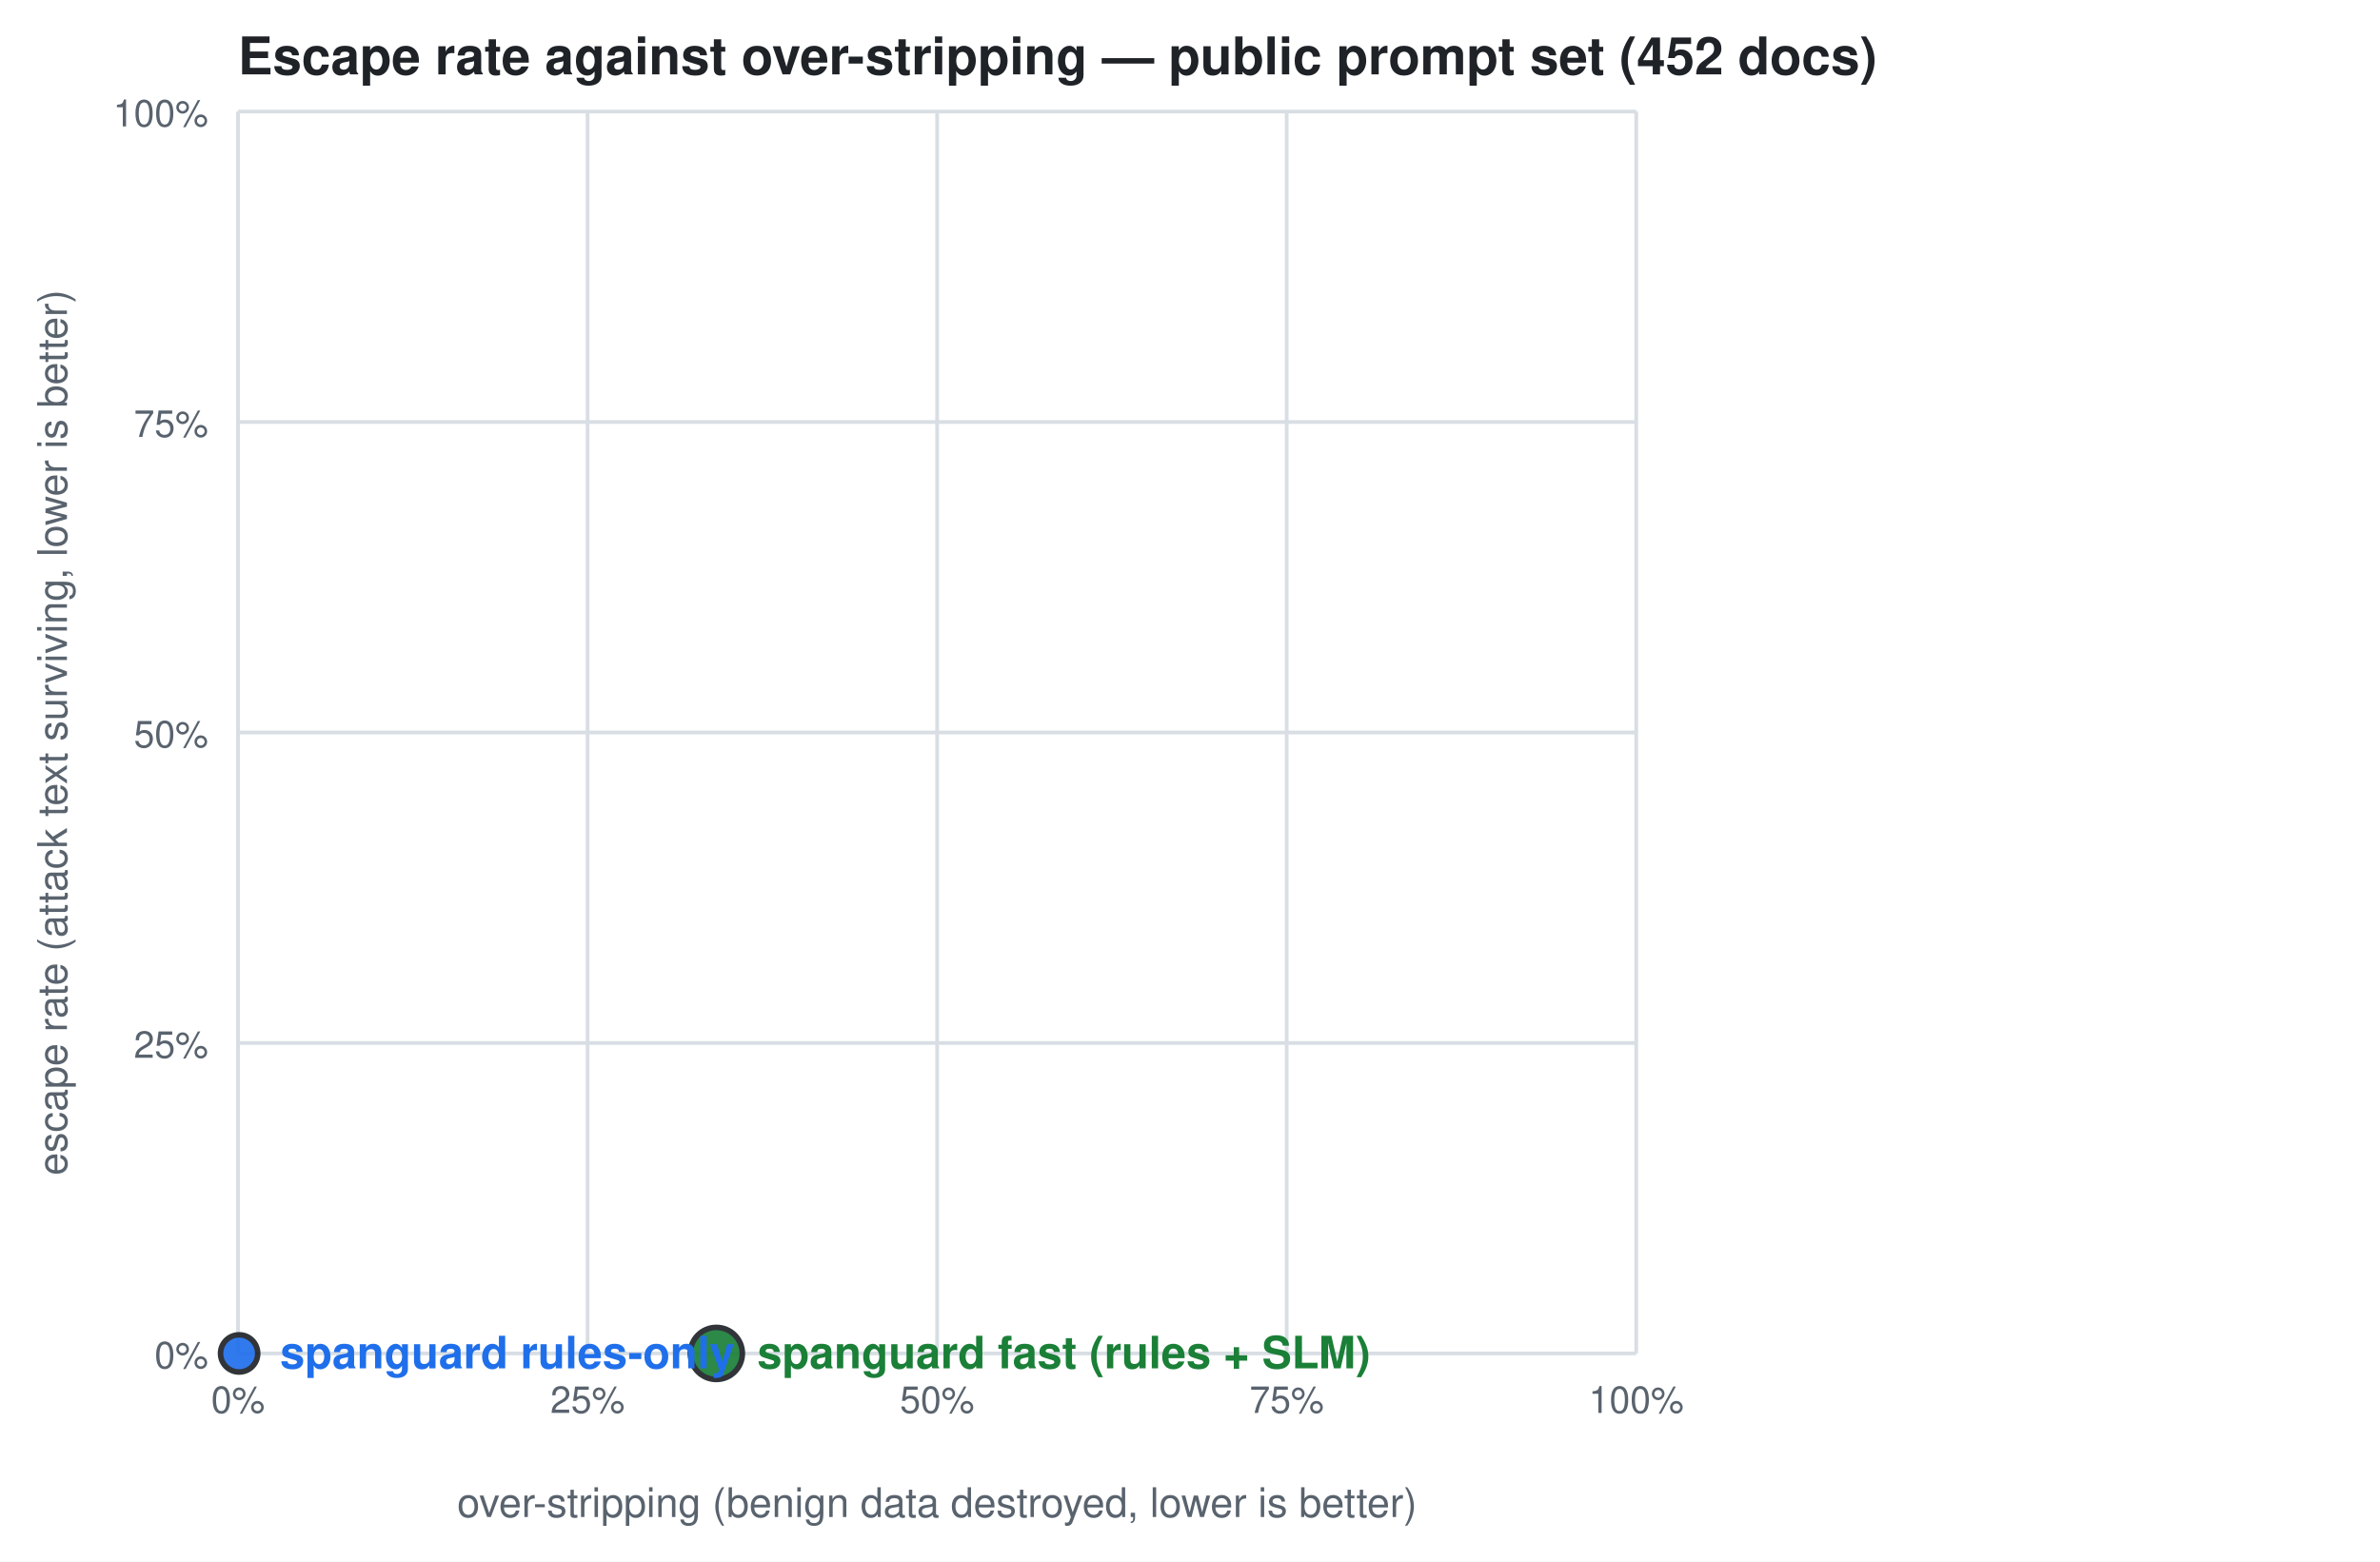
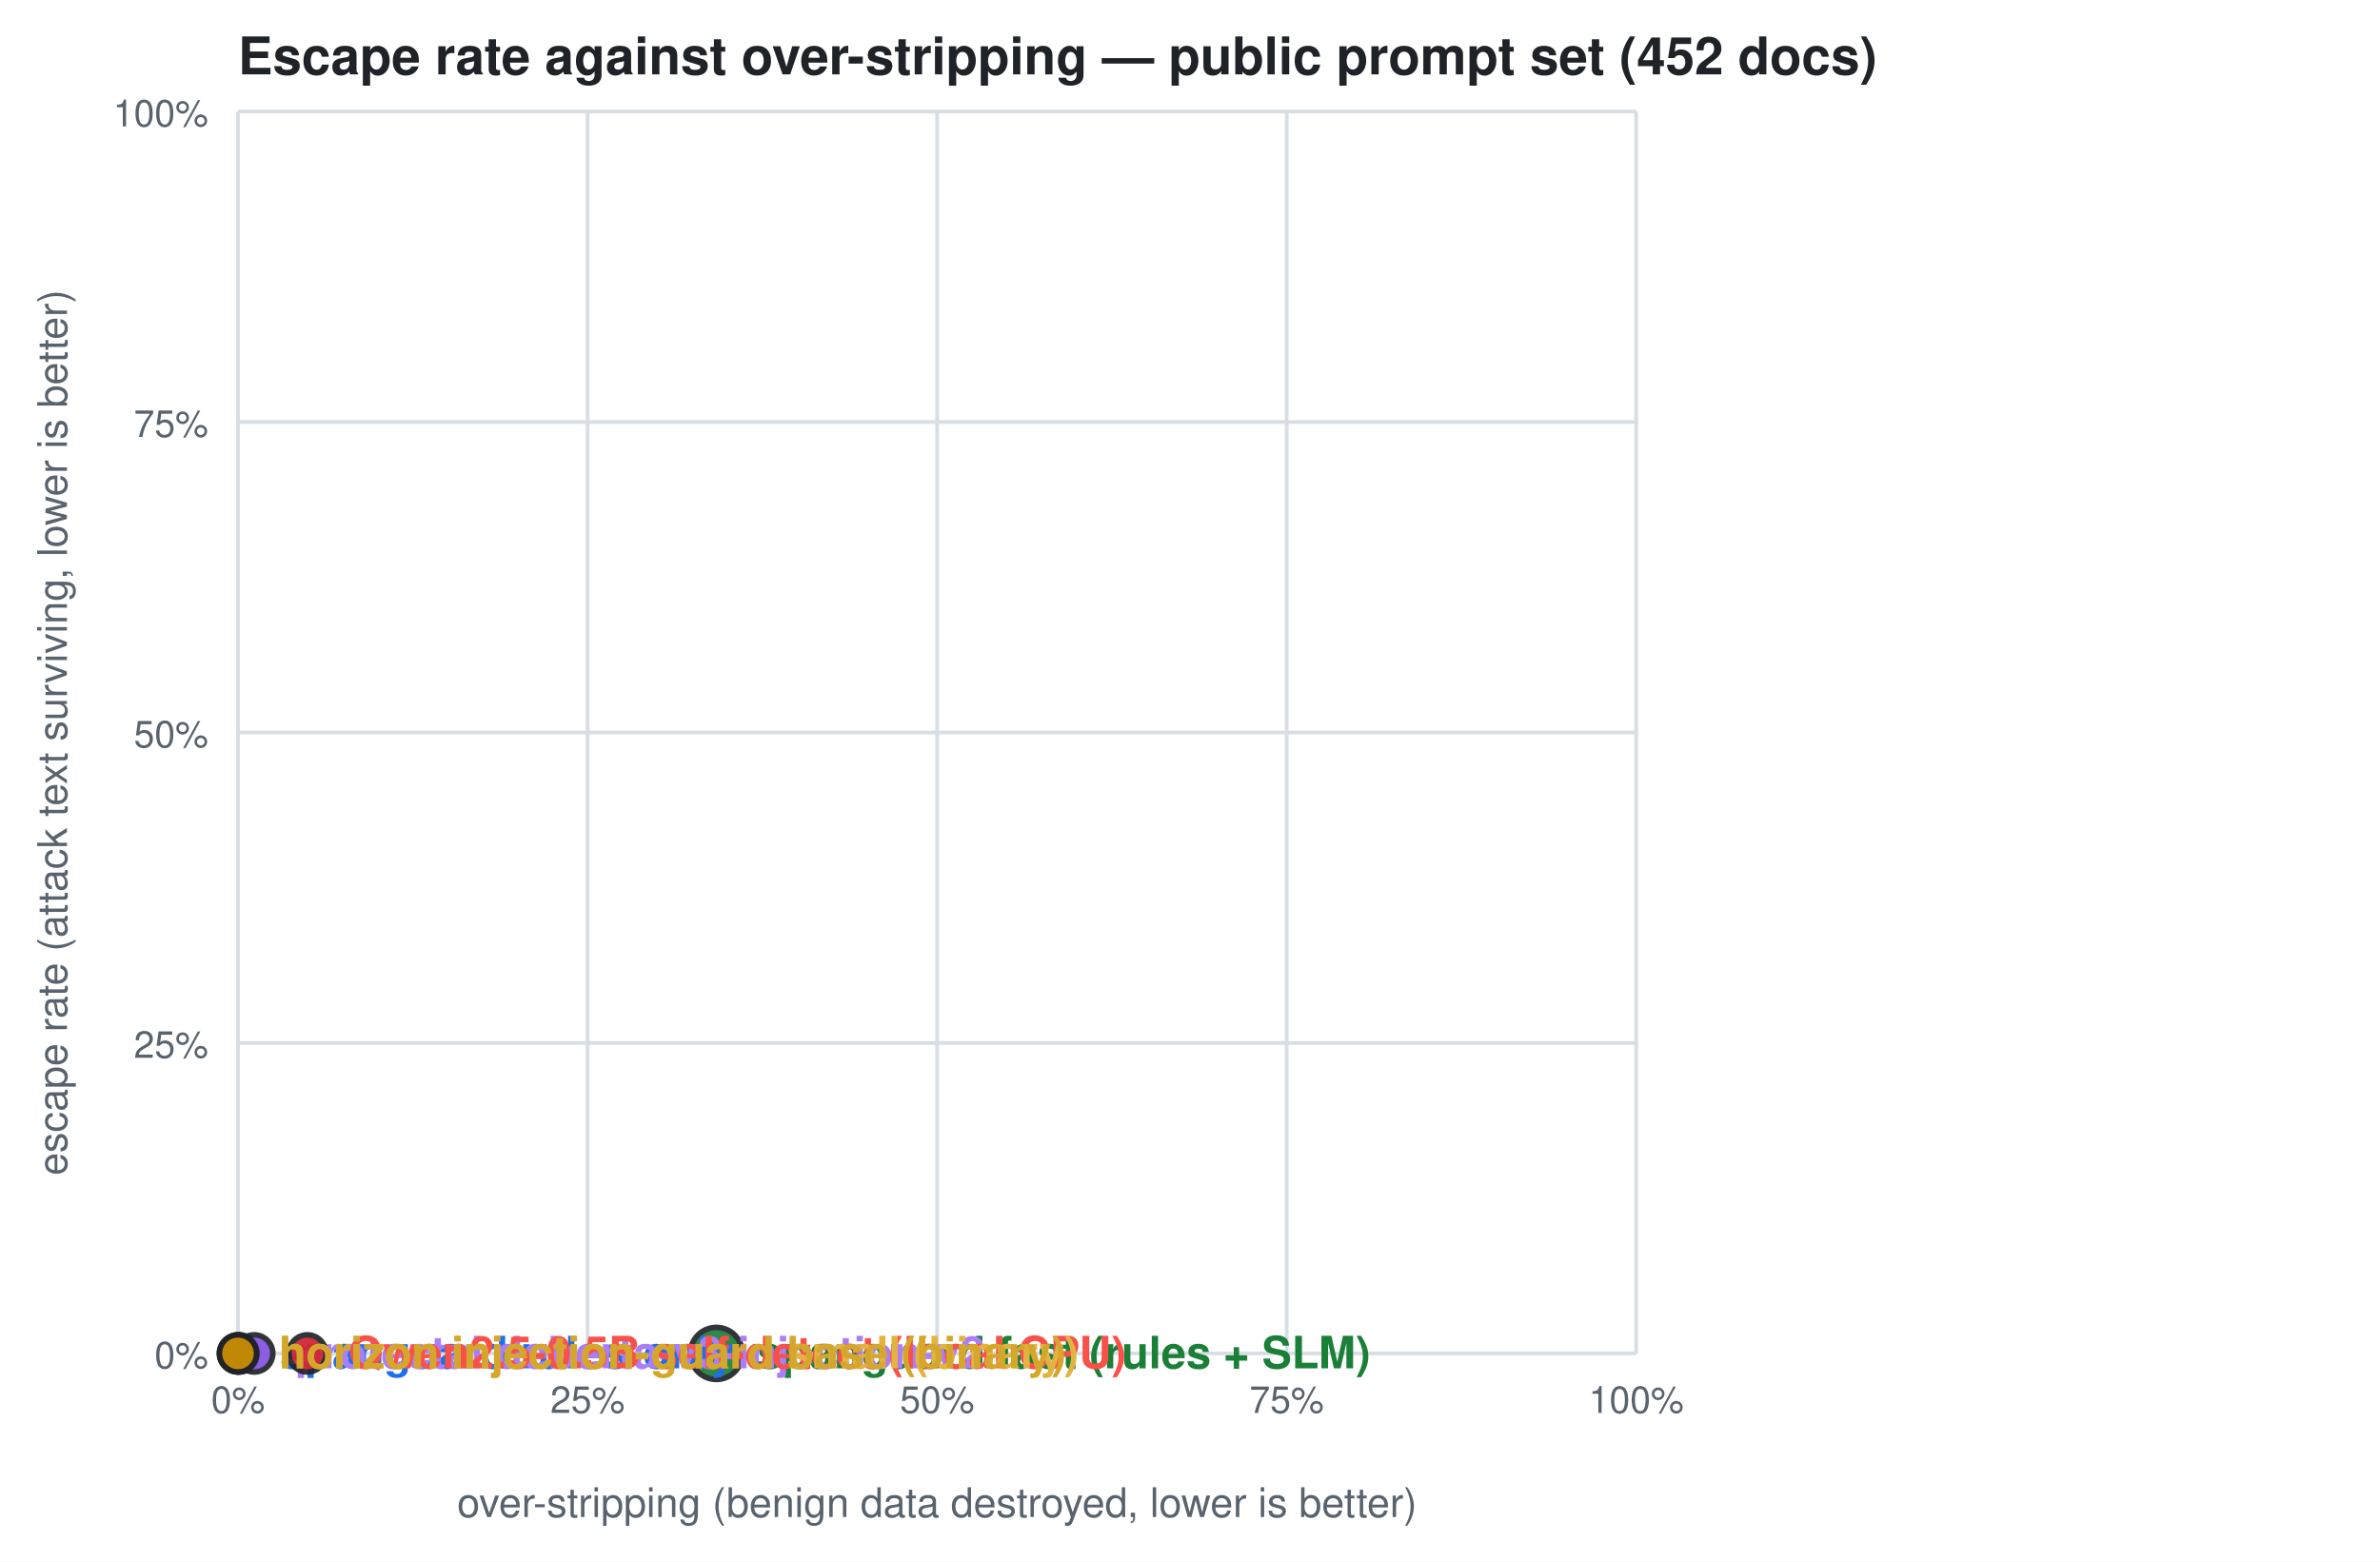
<svg xmlns="http://www.w3.org/2000/svg" width="640" height="420" viewBox="0 0 640 420" font-family="ui-sans-serif,system-ui,'Segoe UI',Helvetica,Arial,sans-serif">
  <rect width="640" height="420" fill="#ffffff" />
  <text x="64" y="20" font-size="14" fill="#1f2328" text-anchor="start" font-weight="600" font-family="ui-sans-serif,system-ui,'Segoe UI',Helvetica,Arial,sans-serif" opacity="1.0">Escape rate against over-stripping — public prompt set (452 docs)</text>
  <text x="252.0" y="408" font-size="11" fill="#59636e" text-anchor="middle" font-weight="normal" font-family="ui-sans-serif,system-ui,'Segoe UI',Helvetica,Arial,sans-serif" opacity="1.0">over-stripping (benign data destroyed, lower is better)</text>
  <g transform="rotate(-90 18 197.0)">
    <text x="18" y="197.0" font-size="11" fill="#59636e" text-anchor="middle" font-weight="normal" font-family="ui-sans-serif,system-ui,'Segoe UI',Helvetica,Arial,sans-serif" opacity="1.0">escape rate (attack text surviving, lower is better)</text>
  </g>
  <line x1="64.0" y1="30" x2="64.0" y2="364" stroke="#d8dee4" stroke-width="1" />
  <text x="64.0" y="380" font-size="10" fill="#59636e" text-anchor="middle" font-weight="normal" font-family="ui-sans-serif,system-ui,'Segoe UI',Helvetica,Arial,sans-serif" opacity="1.0">0%</text>
  <line x1="64" y1="30.0" x2="440" y2="30.0" stroke="#d8dee4" stroke-width="1" />
  <text x="56" y="34.0" font-size="10" fill="#59636e" text-anchor="end" font-weight="normal" font-family="ui-sans-serif,system-ui,'Segoe UI',Helvetica,Arial,sans-serif" opacity="1.0">100%</text>
  <line x1="158.0" y1="30" x2="158.0" y2="364" stroke="#d8dee4" stroke-width="1" />
  <text x="158.0" y="380" font-size="10" fill="#59636e" text-anchor="middle" font-weight="normal" font-family="ui-sans-serif,system-ui,'Segoe UI',Helvetica,Arial,sans-serif" opacity="1.0">25%</text>
  <line x1="64" y1="113.5" x2="440" y2="113.5" stroke="#d8dee4" stroke-width="1" />
  <text x="56" y="117.5" font-size="10" fill="#59636e" text-anchor="end" font-weight="normal" font-family="ui-sans-serif,system-ui,'Segoe UI',Helvetica,Arial,sans-serif" opacity="1.0">75%</text>
  <line x1="252.0" y1="30" x2="252.0" y2="364" stroke="#d8dee4" stroke-width="1" />
  <text x="252.0" y="380" font-size="10" fill="#59636e" text-anchor="middle" font-weight="normal" font-family="ui-sans-serif,system-ui,'Segoe UI',Helvetica,Arial,sans-serif" opacity="1.0">50%</text>
  <line x1="64" y1="197.0" x2="440" y2="197.0" stroke="#d8dee4" stroke-width="1" />
  <text x="56" y="201.0" font-size="10" fill="#59636e" text-anchor="end" font-weight="normal" font-family="ui-sans-serif,system-ui,'Segoe UI',Helvetica,Arial,sans-serif" opacity="1.0">50%</text>
  <line x1="346.0" y1="30" x2="346.0" y2="364" stroke="#d8dee4" stroke-width="1" />
  <text x="346.0" y="380" font-size="10" fill="#59636e" text-anchor="middle" font-weight="normal" font-family="ui-sans-serif,system-ui,'Segoe UI',Helvetica,Arial,sans-serif" opacity="1.0">75%</text>
  <line x1="64" y1="280.5" x2="440" y2="280.5" stroke="#d8dee4" stroke-width="1" />
  <text x="56" y="284.5" font-size="10" fill="#59636e" text-anchor="end" font-weight="normal" font-family="ui-sans-serif,system-ui,'Segoe UI',Helvetica,Arial,sans-serif" opacity="1.0">25%</text>
  <line x1="440.0" y1="30" x2="440.0" y2="364" stroke="#d8dee4" stroke-width="1" />
  <text x="440.0" y="380" font-size="10" fill="#59636e" text-anchor="middle" font-weight="normal" font-family="ui-sans-serif,system-ui,'Segoe UI',Helvetica,Arial,sans-serif" opacity="1.0">100%</text>
  <line x1="64" y1="364.0" x2="440" y2="364.0" stroke="#d8dee4" stroke-width="1" />
  <text x="56" y="368.0" font-size="10" fill="#59636e" text-anchor="end" font-weight="normal" font-family="ui-sans-serif,system-ui,'Segoe UI',Helvetica,Arial,sans-serif" opacity="1.0">0%</text>
  <circle cx="192.63" cy="364.0" r="7" fill="#1a7f37" stroke="#1f2328" stroke-width="1.5" opacity="0.92" />
  <text x="203.63" y="368.0" font-size="12" fill="#1a7f37" text-anchor="start" font-weight="600" font-family="ui-sans-serif,system-ui,'Segoe UI',Helvetica,Arial,sans-serif" opacity="1.0">spanguard fast (rules + SLM)</text>
  <circle cx="64.301" cy="364.0" r="5" fill="#1f6feb" stroke="#1f2328" stroke-width="1.5" opacity="0.92" />
  <text x="75.301" y="368.0" font-size="12" fill="#1f6feb" text-anchor="start" font-weight="600" font-family="ui-sans-serif,system-ui,'Segoe UI',Helvetica,Arial,sans-serif" opacity="1.0">spanguard rules-only</text>
+   <circle cx="68.362" cy="364.0" r="5" fill="#8250df" stroke="#1f2328" stroke-width="1.5" opacity="0.92" />
+   <text x="79.362" y="368.0" font-size="12" fill="#ab7df8" text-anchor="start" font-weight="600" font-family="ui-sans-serif,system-ui,'Segoe UI',Helvetica,Arial,sans-serif" opacity="1.0">protectai deberta-v3-injection-v2</text>
+   <circle cx="82.65" cy="364.0" r="5" fill="#cf222e" stroke="#1f2328" stroke-width="1.5" opacity="0.92" />
+   <text x="93.65" y="368.0" font-size="12" fill="#f85149" text-anchor="start" font-weight="600" font-family="ui-sans-serif,system-ui,'Segoe UI',Helvetica,Arial,sans-serif" opacity="1.0">Qwen2.5-0.5B self-detect (local CPU)</text>
+   <circle cx="64.0" cy="364.0" r="5" fill="#d29922" stroke="#1f2328" stroke-width="1.5" opacity="0.92" />
+   <text x="75.0" y="368.0" font-size="12" fill="#e3b341" text-anchor="start" font-weight="600" font-family="ui-sans-serif,system-ui,'Segoe UI',Helvetica,Arial,sans-serif" opacity="1.0">horizon injection-guard small (binary)</text>
+   <circle cx="64.0" cy="364.0" r="5" fill="#bf8700" stroke="#1f2328" stroke-width="1.5" opacity="0.92" />
+   <text x="75.0" y="368.0" font-size="12" fill="#d4a72c" text-anchor="start" font-weight="600" font-family="ui-sans-serif,system-ui,'Segoe UI',Helvetica,Arial,sans-serif" opacity="1.0">horizon injection-guard base (binary)</text>
</svg>
